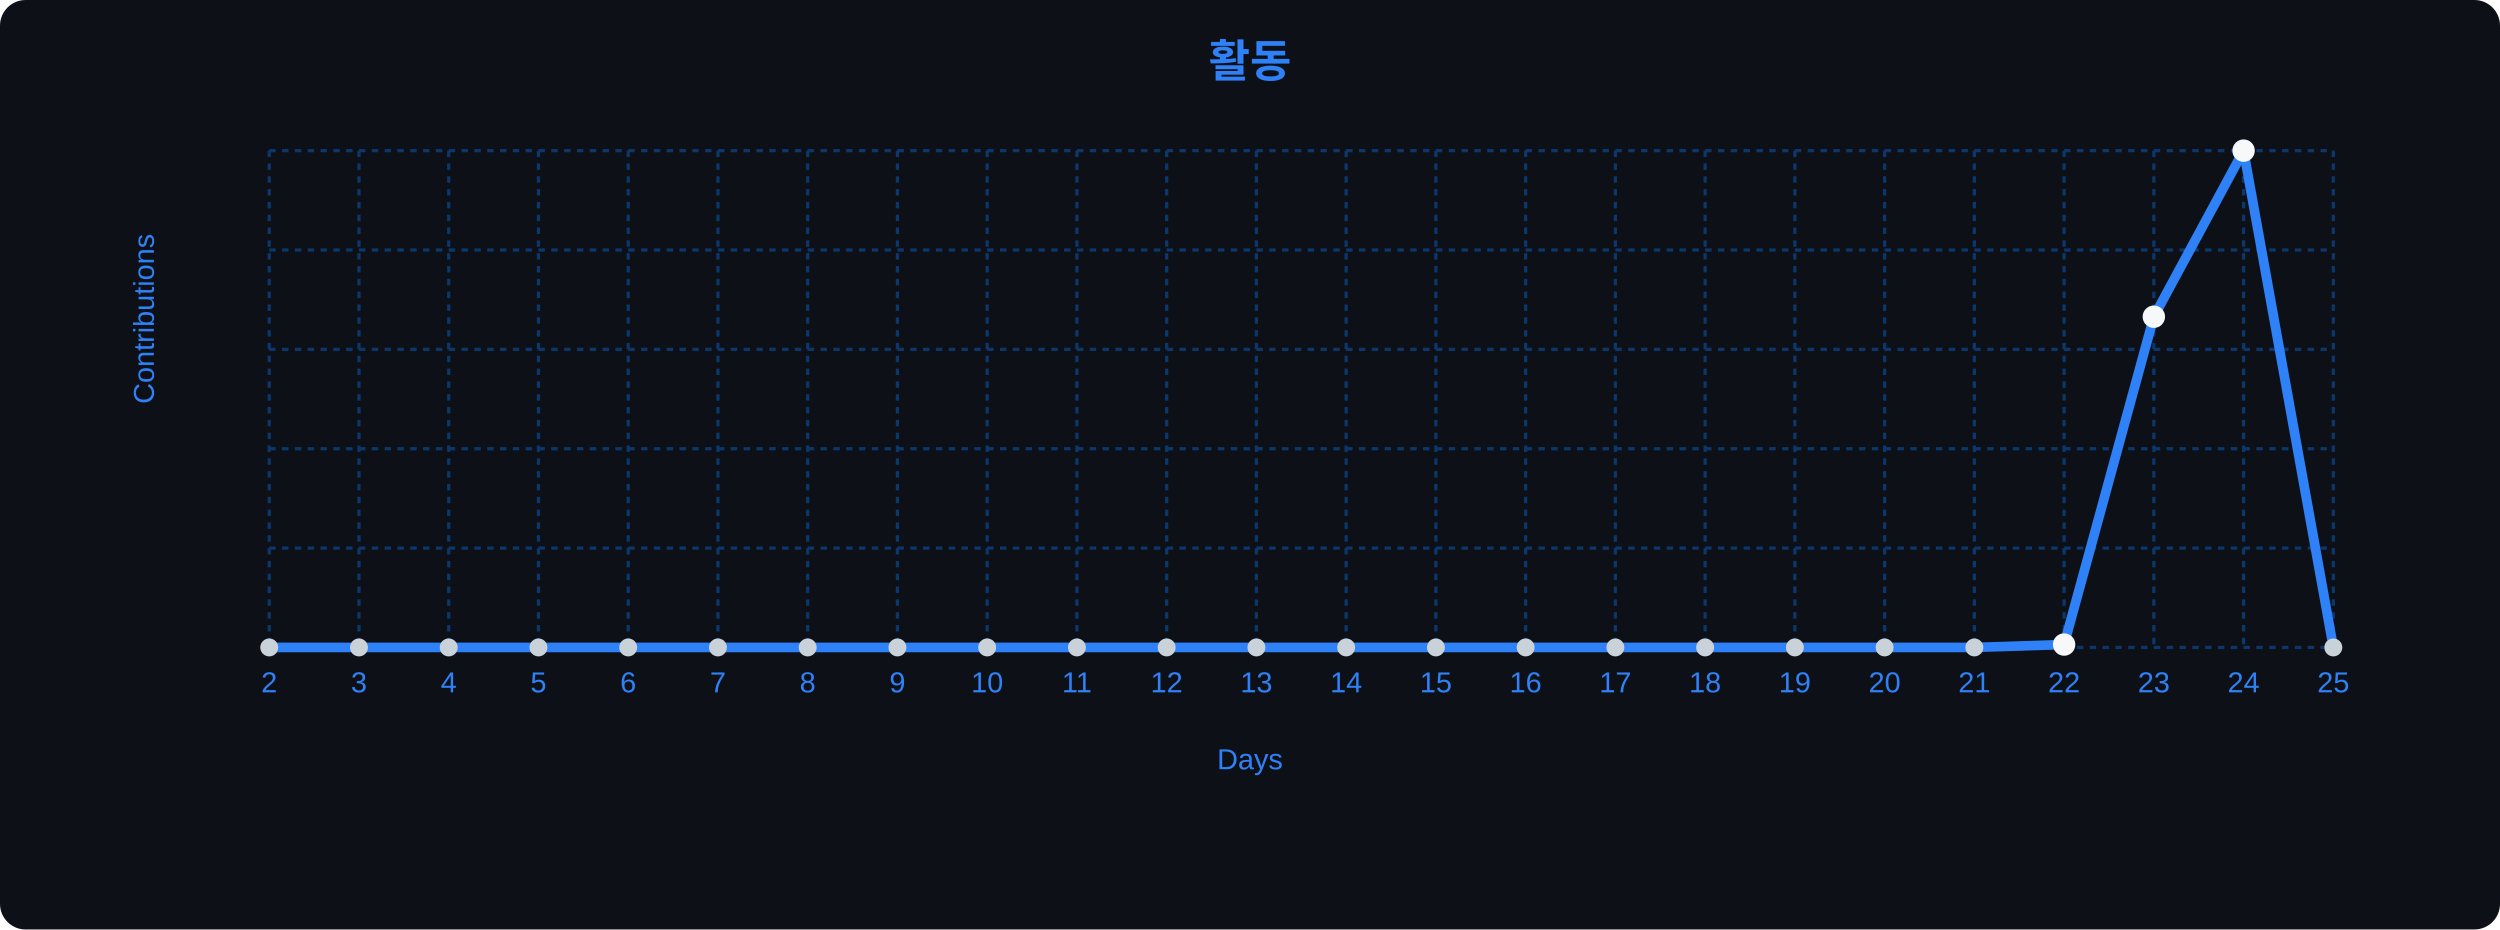
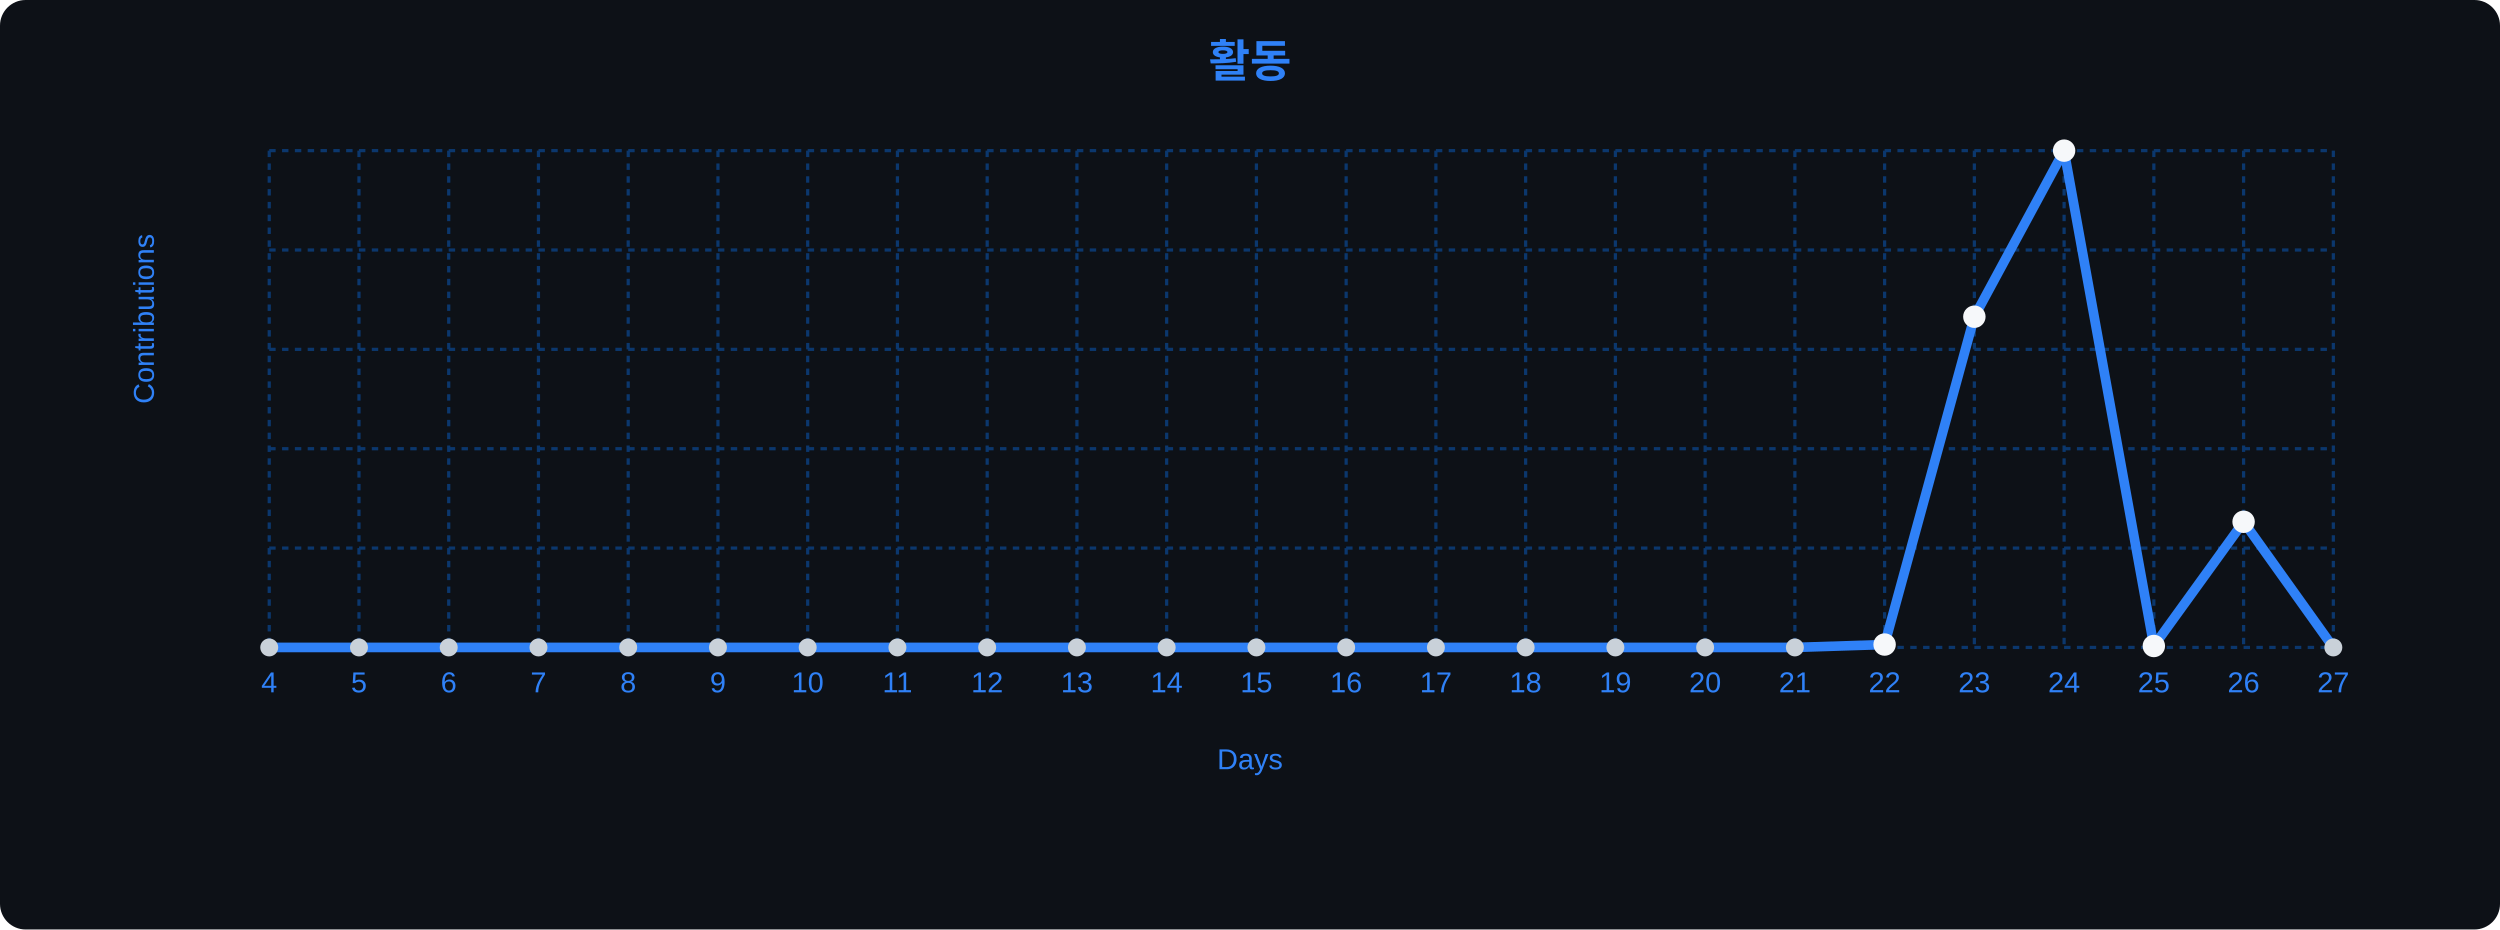
<svg xmlns="http://www.w3.org/2000/svg" width="780" height="290" viewBox="0 0 780 290" fill="none" role="img" aria-label="exotickic activity graph">
  <style>
    .bg { fill: #0d1117; }
    .title { font: 600 14px Segoe UI, Arial, sans-serif; fill: #2f81f7; }
    .axis { font: 9px Segoe UI, Arial, sans-serif; fill: #2f81f7; }
    .grid { stroke: #0b376d; stroke-width: 1; stroke-dasharray: 2 2; }
    .line { fill: none; stroke: #2f81f7; stroke-width: 3; stroke-linecap: round; stroke-linejoin: round; }
  </style>
  <rect class="bg" width="780" height="290" rx="8" />
  <text x="390" y="24" class="title" text-anchor="middle">활동</text>
  <line x1="84" y1="47" x2="728" y2="47" class="grid" />
  <line x1="84" y1="78" x2="728" y2="78" class="grid" />
  <line x1="84" y1="109" x2="728" y2="109" class="grid" />
  <line x1="84" y1="140" x2="728" y2="140" class="grid" />
  <line x1="84" y1="171" x2="728" y2="171" class="grid" />
  <line x1="84" y1="202" x2="728" y2="202" class="grid" />
  <line x1="84" y1="47" x2="84" y2="202" class="grid" />
  <line x1="112" y1="47" x2="112" y2="202" class="grid" />
  <line x1="140" y1="47" x2="140" y2="202" class="grid" />
  <line x1="168" y1="47" x2="168" y2="202" class="grid" />
  <line x1="196" y1="47" x2="196" y2="202" class="grid" />
  <line x1="224" y1="47" x2="224" y2="202" class="grid" />
  <line x1="252" y1="47" x2="252" y2="202" class="grid" />
  <line x1="280" y1="47" x2="280" y2="202" class="grid" />
  <line x1="308" y1="47" x2="308" y2="202" class="grid" />
  <line x1="336" y1="47" x2="336" y2="202" class="grid" />
  <line x1="364" y1="47" x2="364" y2="202" class="grid" />
  <line x1="392" y1="47" x2="392" y2="202" class="grid" />
  <line x1="420" y1="47" x2="420" y2="202" class="grid" />
  <line x1="448" y1="47" x2="448" y2="202" class="grid" />
  <line x1="476" y1="47" x2="476" y2="202" class="grid" />
  <line x1="504" y1="47" x2="504" y2="202" class="grid" />
  <line x1="532" y1="47" x2="532" y2="202" class="grid" />
  <line x1="560" y1="47" x2="560" y2="202" class="grid" />
  <line x1="588" y1="47" x2="588" y2="202" class="grid" />
  <line x1="616" y1="47" x2="616" y2="202" class="grid" />
  <line x1="644" y1="47" x2="644" y2="202" class="grid" />
  <line x1="672" y1="47" x2="672" y2="202" class="grid" />
  <line x1="700" y1="47" x2="700" y2="202" class="grid" />
  <line x1="728" y1="47" x2="728" y2="202" class="grid" />
  <text x="48" y="126" class="axis" transform="rotate(-90 48 126)">Contributions</text>
  <text x="390" y="240" class="axis" text-anchor="middle">Days</text>
-   <polyline class="line" points="84.00,202.00 112.00,202.00 140.00,202.00 168.00,202.00 196.00,202.00 224.00,202.00 252.00,202.00 280.00,202.00 308.00,202.00 336.00,202.00 364.00,202.00 392.00,202.00 420.00,202.00 448.00,202.00 476.00,202.00 504.00,202.00 532.00,202.00 560.00,202.00 588.00,202.00 616.00,202.00 644.00,201.10 672.00,98.82 700.00,47.00 728.00,202.00" />
+   <polyline class="line" points="84.00,202.00 112.00,202.00 140.00,202.00 168.00,202.00 196.00,202.00 224.00,202.00 252.00,202.00 280.00,202.00 308.00,202.00 336.00,202.00 364.00,202.00 392.00,202.00 420.00,202.00 448.00,202.00 476.00,202.00 504.00,202.00 532.00,202.00 560.00,202.00 588.00,201.10 616.00,98.82 644.00,47.00 672.00,201.55 700.00,162.80 728.00,202.00" />
  <circle cx="84" cy="202" r="2.8" fill="#c9d1d9" />
  <circle cx="112" cy="202" r="2.8" fill="#c9d1d9" />
  <circle cx="140" cy="202" r="2.8" fill="#c9d1d9" />
  <circle cx="168" cy="202" r="2.8" fill="#c9d1d9" />
  <circle cx="196" cy="202" r="2.8" fill="#c9d1d9" />
  <circle cx="224" cy="202" r="2.8" fill="#c9d1d9" />
  <circle cx="252" cy="202" r="2.8" fill="#c9d1d9" />
  <circle cx="280" cy="202" r="2.8" fill="#c9d1d9" />
  <circle cx="308" cy="202" r="2.8" fill="#c9d1d9" />
  <circle cx="336" cy="202" r="2.8" fill="#c9d1d9" />
  <circle cx="364" cy="202" r="2.8" fill="#c9d1d9" />
  <circle cx="392" cy="202" r="2.8" fill="#c9d1d9" />
  <circle cx="420" cy="202" r="2.8" fill="#c9d1d9" />
  <circle cx="448" cy="202" r="2.8" fill="#c9d1d9" />
  <circle cx="476" cy="202" r="2.8" fill="#c9d1d9" />
  <circle cx="504" cy="202" r="2.8" fill="#c9d1d9" />
  <circle cx="532" cy="202" r="2.8" fill="#c9d1d9" />
  <circle cx="560" cy="202" r="2.8" fill="#c9d1d9" />
-   <circle cx="588" cy="202" r="2.8" fill="#c9d1d9" />
-   <circle cx="616" cy="202" r="2.8" fill="#c9d1d9" />
-   <circle cx="644" cy="201.099" r="3.5" fill="#f6f8fa" />
-   <circle cx="672" cy="98.817" r="3.5" fill="#f6f8fa" />
-   <circle cx="700" cy="47" r="3.5" fill="#f6f8fa" />
+   <circle cx="588" cy="201.099" r="3.5" fill="#f6f8fa" />
+   <circle cx="616" cy="98.817" r="3.5" fill="#f6f8fa" />
+   <circle cx="644" cy="47" r="3.5" fill="#f6f8fa" />
+   <circle cx="672" cy="201.549" r="3.5" fill="#f6f8fa" />
+   <circle cx="700" cy="162.799" r="3.5" fill="#f6f8fa" />
  <circle cx="728" cy="202" r="2.8" fill="#c9d1d9" />
-   <text x="84" y="216" class="axis" text-anchor="middle">2</text>
-   <text x="112" y="216" class="axis" text-anchor="middle">3</text>
-   <text x="140" y="216" class="axis" text-anchor="middle">4</text>
-   <text x="168" y="216" class="axis" text-anchor="middle">5</text>
-   <text x="196" y="216" class="axis" text-anchor="middle">6</text>
-   <text x="224" y="216" class="axis" text-anchor="middle">7</text>
-   <text x="252" y="216" class="axis" text-anchor="middle">8</text>
-   <text x="280" y="216" class="axis" text-anchor="middle">9</text>
-   <text x="308" y="216" class="axis" text-anchor="middle">10</text>
-   <text x="336" y="216" class="axis" text-anchor="middle">11</text>
-   <text x="364" y="216" class="axis" text-anchor="middle">12</text>
-   <text x="392" y="216" class="axis" text-anchor="middle">13</text>
-   <text x="420" y="216" class="axis" text-anchor="middle">14</text>
-   <text x="448" y="216" class="axis" text-anchor="middle">15</text>
-   <text x="476" y="216" class="axis" text-anchor="middle">16</text>
-   <text x="504" y="216" class="axis" text-anchor="middle">17</text>
-   <text x="532" y="216" class="axis" text-anchor="middle">18</text>
-   <text x="560" y="216" class="axis" text-anchor="middle">19</text>
-   <text x="588" y="216" class="axis" text-anchor="middle">20</text>
-   <text x="616" y="216" class="axis" text-anchor="middle">21</text>
-   <text x="644" y="216" class="axis" text-anchor="middle">22</text>
-   <text x="672" y="216" class="axis" text-anchor="middle">23</text>
-   <text x="700" y="216" class="axis" text-anchor="middle">24</text>
-   <text x="728" y="216" class="axis" text-anchor="middle">25</text>
+   <text x="84" y="216" class="axis" text-anchor="middle">4</text>
+   <text x="112" y="216" class="axis" text-anchor="middle">5</text>
+   <text x="140" y="216" class="axis" text-anchor="middle">6</text>
+   <text x="168" y="216" class="axis" text-anchor="middle">7</text>
+   <text x="196" y="216" class="axis" text-anchor="middle">8</text>
+   <text x="224" y="216" class="axis" text-anchor="middle">9</text>
+   <text x="252" y="216" class="axis" text-anchor="middle">10</text>
+   <text x="280" y="216" class="axis" text-anchor="middle">11</text>
+   <text x="308" y="216" class="axis" text-anchor="middle">12</text>
+   <text x="336" y="216" class="axis" text-anchor="middle">13</text>
+   <text x="364" y="216" class="axis" text-anchor="middle">14</text>
+   <text x="392" y="216" class="axis" text-anchor="middle">15</text>
+   <text x="420" y="216" class="axis" text-anchor="middle">16</text>
+   <text x="448" y="216" class="axis" text-anchor="middle">17</text>
+   <text x="476" y="216" class="axis" text-anchor="middle">18</text>
+   <text x="504" y="216" class="axis" text-anchor="middle">19</text>
+   <text x="532" y="216" class="axis" text-anchor="middle">20</text>
+   <text x="560" y="216" class="axis" text-anchor="middle">21</text>
+   <text x="588" y="216" class="axis" text-anchor="middle">22</text>
+   <text x="616" y="216" class="axis" text-anchor="middle">23</text>
+   <text x="644" y="216" class="axis" text-anchor="middle">24</text>
+   <text x="672" y="216" class="axis" text-anchor="middle">25</text>
+   <text x="700" y="216" class="axis" text-anchor="middle">26</text>
+   <text x="728" y="216" class="axis" text-anchor="middle">27</text>
</svg>
